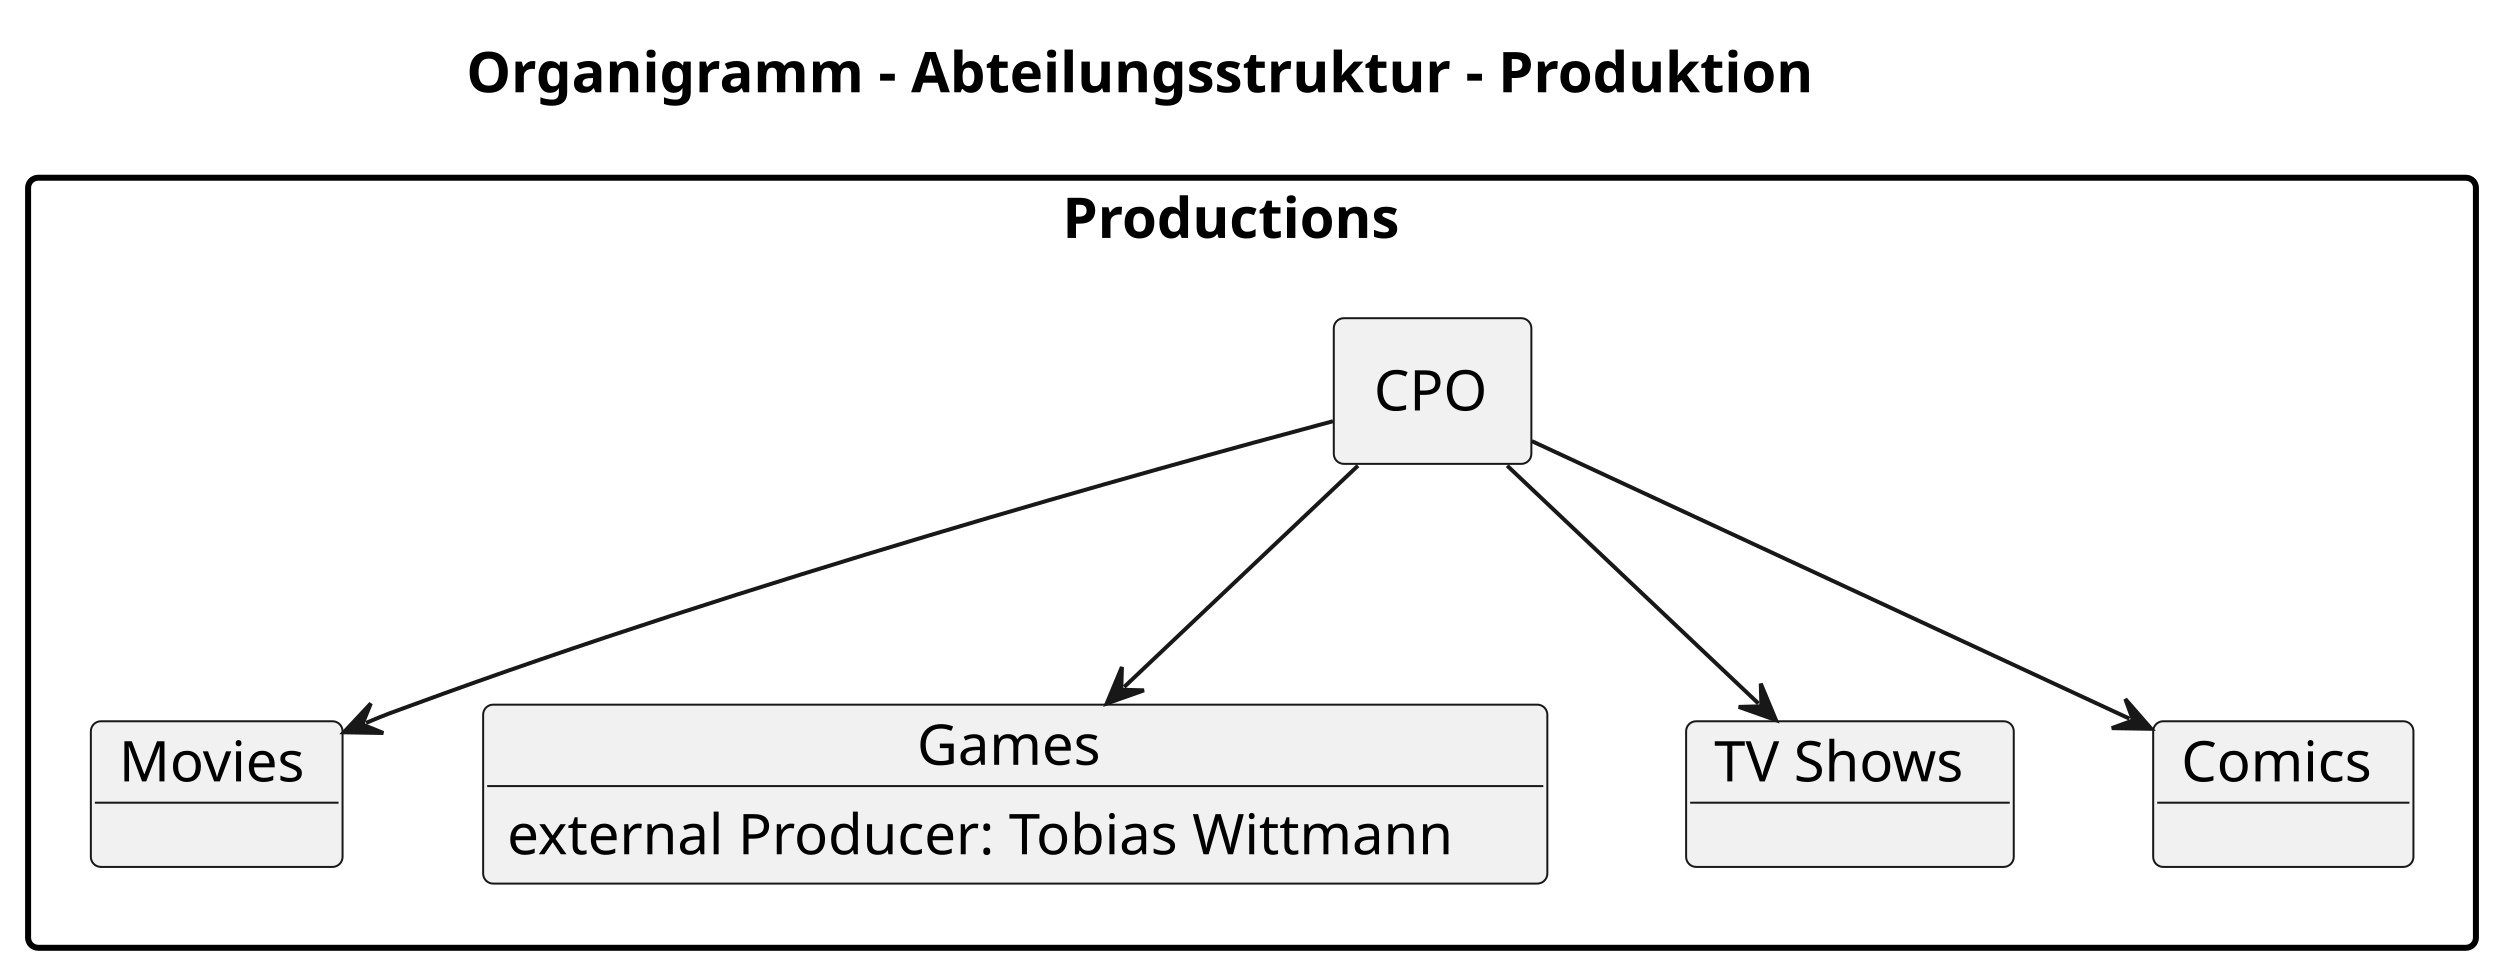
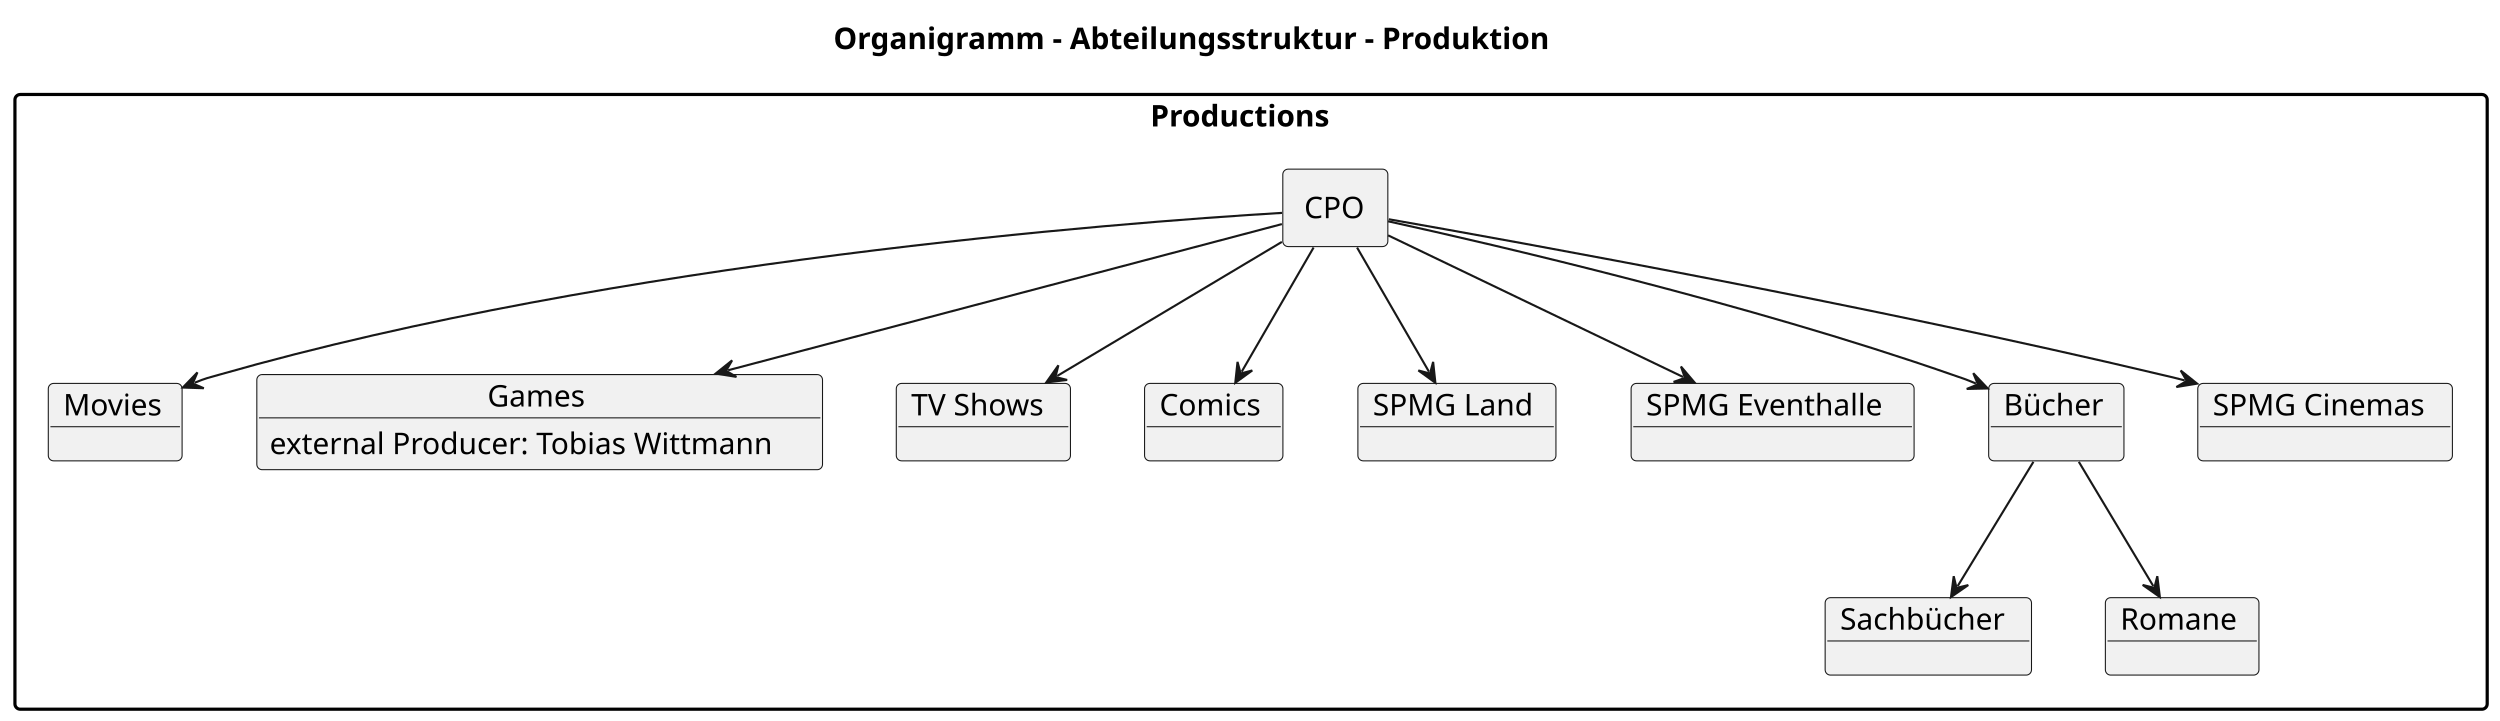
- <svg xmlns="http://www.w3.org/2000/svg" contentStyleType="text/css" data-diagram-type="CLASS" height="242px" preserveAspectRatio="none" style="width:623px;height:242px;background:#FFFFFF;" version="1.1" viewBox="0 0 623 242" width="623px" zoomAndPan="magnify">
+ <svg xmlns="http://www.w3.org/2000/svg" contentStyleType="text/css" data-diagram-type="CLASS" height="338px" preserveAspectRatio="none" style="width:1172px;height:338px;background:#FFFFFF;" version="1.1" viewBox="0 0 1172 338" width="1172px" zoomAndPan="magnify">
  <defs />
  <g>
-     <text fill="#000000" font-family="sans-serif" font-size="14" font-weight="bold" lengthAdjust="spacing" textLength="376.565" x="116.218" y="22.995">Organigramm - Abteilungsstruktur - Produktion</text>
+     <text fill="#000000" font-family="sans-serif" font-size="14" font-weight="bold" lengthAdjust="spacing" textLength="376.565" x="390.718" y="22.995">Organigramm - Abteilungsstruktur - Produktion</text>
    <g class="cluster" data-entity="PROD" data-source-line="13" data-uid="ent0002" id="cluster_PROD">
-       <rect fill="none" height="191.89" rx="2.5" ry="2.5" style="stroke:#000000;stroke-width:1.5;" width="610" x="7" y="44.297" />
-       <text fill="#000000" font-family="sans-serif" font-size="14" font-weight="bold" lengthAdjust="spacing" textLength="94.48" x="264.76" y="59.292">Productions</text>
+       <rect fill="none" height="288.19" rx="2.5" ry="2.5" style="stroke:#000000;stroke-width:1.5;" width="1159" x="7" y="44.297" />
+       <text fill="#000000" font-family="sans-serif" font-size="14" font-weight="bold" lengthAdjust="spacing" textLength="94.48" x="539.26" y="59.292">Productions</text>
    </g>
    <g class="entity" data-entity="CPO" data-source-line="14" data-uid="ent0003" id="entity_CPO">
-       <rect fill="#F1F1F1" height="36.297" rx="2.5" ry="2.5" style="stroke:#181818;stroke-width:0.5;" width="49.237" x="332.38" y="79.297" />
-       <text fill="#000000" font-family="sans-serif" font-size="14" lengthAdjust="spacing" textLength="29.237" x="342.38" y="102.292">CPO</text>
+       <rect fill="#F1F1F1" height="36.297" rx="2.5" ry="2.5" style="stroke:#181818;stroke-width:0.5;" width="49.237" x="601.38" y="79.297" />
+       <text fill="#000000" font-family="sans-serif" font-size="14" lengthAdjust="spacing" textLength="29.237" x="611.38" y="102.292">CPO</text>
    </g>
    <g class="entity" data-entity="MPU" data-source-line="15" data-uid="ent0004" id="entity_MPU">
-       <rect fill="#F1F1F1" height="36.297" rx="2.5" ry="2.5" style="stroke:#181818;stroke-width:0.5;" width="62.727" x="22.64" y="179.737" />
-       <text fill="#000000" font-family="sans-serif" font-size="14" lengthAdjust="spacing" textLength="48.727" x="29.64" y="194.732">Movies</text>
-       <line style="stroke:#181818;stroke-width:0.5;" x1="23.64" x2="84.367" y1="200.034" y2="200.034" />
+       <rect fill="#F1F1F1" height="36.297" rx="2.5" ry="2.5" style="stroke:#181818;stroke-width:0.5;" width="62.727" x="22.64" y="179.747" />
+       <text fill="#000000" font-family="sans-serif" font-size="14" lengthAdjust="spacing" textLength="48.727" x="29.64" y="194.742">Movies</text>
+       <line style="stroke:#181818;stroke-width:0.5;" x1="23.64" x2="84.367" y1="200.044" y2="200.044" />
    </g>
    <g class="entity" data-entity="GPU" data-source-line="16" data-uid="ent0005" id="entity_GPU">
      <rect fill="#F1F1F1" height="44.594" rx="2.5" ry="2.5" style="stroke:#181818;stroke-width:0.5;" width="265.196" x="120.4" y="175.597" />
      <text fill="#000000" font-family="sans-serif" font-size="14" lengthAdjust="spacing" textLength="48.973" x="228.512" y="190.592">Games</text>
      <line style="stroke:#181818;stroke-width:0.5;" x1="121.4" x2="384.596" y1="195.894" y2="195.894" />
      <text fill="#000000" font-family="sans-serif" font-size="14" lengthAdjust="spacing" textLength="253.196" x="126.4" y="212.889">external Producer: Tobias Wittmann</text>
    </g>
    <g class="entity" data-entity="TVU" data-source-line="19" data-uid="ent0006" id="entity_TVU">
-       <rect fill="#F1F1F1" height="36.297" rx="2.5" ry="2.5" style="stroke:#181818;stroke-width:0.5;" width="81.648" x="420.18" y="179.737" />
-       <text fill="#000000" font-family="sans-serif" font-size="14" lengthAdjust="spacing" textLength="67.648" x="427.18" y="194.732">TV Shows</text>
-       <line style="stroke:#181818;stroke-width:0.5;" x1="421.18" x2="500.828" y1="200.034" y2="200.034" />
+       <rect fill="#F1F1F1" height="36.297" rx="2.5" ry="2.5" style="stroke:#181818;stroke-width:0.5;" width="81.648" x="420.18" y="179.747" />
+       <text fill="#000000" font-family="sans-serif" font-size="14" lengthAdjust="spacing" textLength="67.648" x="427.18" y="194.742">TV Shows</text>
+       <line style="stroke:#181818;stroke-width:0.5;" x1="421.18" x2="500.828" y1="200.044" y2="200.044" />
    </g>
    <g class="entity" data-entity="CPU" data-source-line="20" data-uid="ent0007" id="entity_CPU">
-       <rect fill="#F1F1F1" height="36.297" rx="2.5" ry="2.5" style="stroke:#181818;stroke-width:0.5;" width="64.859" x="536.57" y="179.737" />
-       <text fill="#000000" font-family="sans-serif" font-size="14" lengthAdjust="spacing" textLength="50.859" x="543.57" y="194.732">Comics</text>
-       <line style="stroke:#181818;stroke-width:0.5;" x1="537.57" x2="600.429" y1="200.034" y2="200.034" />
+       <rect fill="#F1F1F1" height="36.297" rx="2.5" ry="2.5" style="stroke:#181818;stroke-width:0.5;" width="64.859" x="536.57" y="179.747" />
+       <text fill="#000000" font-family="sans-serif" font-size="14" lengthAdjust="spacing" textLength="50.859" x="543.57" y="194.742">Comics</text>
+       <line style="stroke:#181818;stroke-width:0.5;" x1="537.57" x2="600.429" y1="200.044" y2="200.044" />
    </g>
-     <g class="link" data-entity-1="CPO" data-entity-2="MPU" data-source-line="22" data-uid="lnk8" id="link_CPO_MPU">
-       <path codeLine="22" d="M332.17,104.967 C286.34,117.217 185.61,145.207 103,175.597 C97.34,177.677 96.926,177.729 91.206,180.149" fill="none" id="CPO-to-MPU" style="stroke:#181818;stroke-width:1;" />
-       <polygon fill="#181818" points="85.68,182.487,95.527,182.664,90.285,180.539,92.41,175.296,85.68,182.487" style="stroke:#181818;stroke-width:1;" />
+     <g class="entity" data-entity="SPL" data-source-line="21" data-uid="ent0008" id="entity_SPL">
+       <rect fill="#F1F1F1" height="36.297" rx="2.5" ry="2.5" style="stroke:#181818;stroke-width:0.5;" width="92.846" x="636.58" y="179.747" />
+       <text fill="#000000" font-family="sans-serif" font-size="14" lengthAdjust="spacing" textLength="78.846" x="643.58" y="194.742">SPMG Land</text>
+       <line style="stroke:#181818;stroke-width:0.5;" x1="637.58" x2="728.426" y1="200.044" y2="200.044" />
    </g>
-     <g class="link" data-entity-1="CPO" data-entity-2="GPU" data-source-line="23" data-uid="lnk9" id="link_CPO_GPU">
-       <path codeLine="23" d="M338.41,116.047 C320.88,132.637 298.927,153.412 280.147,171.192" fill="none" id="CPO-to-GPU" style="stroke:#181818;stroke-width:1;" />
-       <polygon fill="#181818" points="275.79,175.317,285.076,172.034,279.421,171.879,279.576,166.225,275.79,175.317" style="stroke:#181818;stroke-width:1;" />
+     <g class="entity" data-entity="SPEH" data-source-line="22" data-uid="ent0009" id="entity_SPEH">
+       <rect fill="#F1F1F1" height="36.297" rx="2.5" ry="2.5" style="stroke:#181818;stroke-width:0.5;" width="132.658" x="764.67" y="179.747" />
+       <text fill="#000000" font-family="sans-serif" font-size="14" lengthAdjust="spacing" textLength="118.658" x="771.67" y="194.742">SPMG Eventhalle</text>
+       <line style="stroke:#181818;stroke-width:0.5;" x1="765.67" x2="896.328" y1="200.044" y2="200.044" />
    </g>
-     <g class="link" data-entity-1="CPO" data-entity-2="TVU" data-source-line="24" data-uid="lnk10" id="link_CPO_TVU">
-       <path codeLine="24" d="M375.59,116.047 C394.52,133.967 419.344,157.451 438.214,175.321" fill="none" id="CPO-to-TVU" style="stroke:#181818;stroke-width:1;" />
-       <polygon fill="#181818" points="442.57,179.447,438.786,170.354,438.94,176.009,433.285,176.163,442.57,179.447" style="stroke:#181818;stroke-width:1;" />
+     <g class="entity" data-entity="BUE" data-source-line="23" data-uid="ent0010" id="entity_BUE">
+       <rect fill="#F1F1F1" height="36.297" rx="2.5" ry="2.5" style="stroke:#181818;stroke-width:0.5;" width="63.417" x="932.29" y="179.747" />
+       <text fill="#000000" font-family="sans-serif" font-size="14" lengthAdjust="spacing" textLength="49.417" x="939.29" y="194.742">Bücher</text>
+       <line style="stroke:#181818;stroke-width:0.5;" x1="933.29" x2="994.707" y1="200.044" y2="200.044" />
    </g>
-     <g class="link" data-entity-1="CPO" data-entity-2="CPU" data-source-line="25" data-uid="lnk11" id="link_CPO_CPU">
-       <path codeLine="25" d="M381.73,109.927 C419.96,127.687 487.999,159.269 530.659,179.089" fill="none" id="CPO-to-CPU" style="stroke:#181818;stroke-width:1;" />
-       <polygon fill="#181818" points="536.1,181.617,529.623,174.197,531.566,179.51,526.253,181.452,536.1,181.617" style="stroke:#181818;stroke-width:1;" />
+     <g class="entity" data-entity="SBUE" data-source-line="24" data-uid="ent0011" id="entity_SBUE">
+       <rect fill="#F1F1F1" height="36.297" rx="2.5" ry="2.5" style="stroke:#181818;stroke-width:0.5;" width="96.735" x="855.63" y="280.187" />
+       <text fill="#000000" font-family="sans-serif" font-size="14" lengthAdjust="spacing" textLength="82.735" x="862.63" y="295.182">Sachbücher</text>
+       <line style="stroke:#181818;stroke-width:0.5;" x1="856.63" x2="951.365" y1="300.484" y2="300.484" />
+     </g>
+     <g class="entity" data-entity="ROMS" data-source-line="25" data-uid="ent0012" id="entity_ROMS">
+       <rect fill="#F1F1F1" height="36.297" rx="2.5" ry="2.5" style="stroke:#181818;stroke-width:0.5;" width="71.996" x="987" y="280.187" />
+       <text fill="#000000" font-family="sans-serif" font-size="14" lengthAdjust="spacing" textLength="57.996" x="994" y="295.182">Romane</text>
+       <line style="stroke:#181818;stroke-width:0.5;" x1="988" x2="1057.996" y1="300.484" y2="300.484" />
+     </g>
+     <g class="entity" data-entity="SCIN" data-source-line="26" data-uid="ent0013" id="entity_SCIN">
+       <rect fill="#F1F1F1" height="36.297" rx="2.5" ry="2.5" style="stroke:#181818;stroke-width:0.5;" width="119.369" x="1030.32" y="179.747" />
+       <text fill="#000000" font-family="sans-serif" font-size="14" lengthAdjust="spacing" textLength="105.369" x="1037.32" y="194.742">SPMG Cinemas</text>
+       <line style="stroke:#181818;stroke-width:0.5;" x1="1031.32" x2="1148.689" y1="200.044" y2="200.044" />
+     </g>
+     <g class="link" data-entity-1="CPO" data-entity-2="MPU" data-source-line="29" data-uid="lnk14" id="link_CPO_MPU">
+       <path codeLine="29" d="M601,99.797 C524.87,104.407 289.65,122.277 103,175.597 C97.29,177.227 96.94,177.121 91.27,179.422" fill="none" id="CPO-to-MPU" style="stroke:#181818;stroke-width:1;" />
+       <polygon fill="#181818" points="85.71,181.677,95.553,182,90.343,179.797,92.546,174.587,85.71,181.677" style="stroke:#181818;stroke-width:1;" />
+     </g>
+     <g class="link" data-entity-1="CPO" data-entity-2="GPU" data-source-line="30" data-uid="lnk15" id="link_CPO_GPU">
+       <path codeLine="30" d="M600.95,105.057 C547.53,119.157 426.221,151.176 341.331,173.576" fill="none" id="CPO-to-GPU" style="stroke:#181818;stroke-width:1;" />
+       <polygon fill="#181818" points="335.53,175.107,345.253,176.678,340.365,173.831,343.212,168.943,335.53,175.107" style="stroke:#181818;stroke-width:1;" />
+     </g>
+     <g class="link" data-entity-1="CPO" data-entity-2="TVU" data-source-line="31" data-uid="lnk16" id="link_CPO_TVU">
+       <path codeLine="31" d="M600.94,113.397 C571.28,131.097 527.113,157.453 495.643,176.223" fill="none" id="CPO-to-TVU" style="stroke:#181818;stroke-width:1;" />
+       <polygon fill="#181818" points="490.49,179.297,500.269,178.122,494.784,176.736,496.171,171.251,490.49,179.297" style="stroke:#181818;stroke-width:1;" />
+     </g>
+     <g class="link" data-entity-1="CPO" data-entity-2="CPU" data-source-line="32" data-uid="lnk17" id="link_CPO_CPU">
+       <path codeLine="32" d="M615.81,116.047 C605.43,133.967 592.457,156.385 582.107,174.255" fill="none" id="CPO-to-CPU" style="stroke:#181818;stroke-width:1;" />
+       <polygon fill="#181818" points="579.1,179.447,587.072,173.664,581.606,175.12,580.149,169.654,579.1,179.447" style="stroke:#181818;stroke-width:1;" />
+     </g>
+     <g class="link" data-entity-1="CPO" data-entity-2="SPL" data-source-line="33" data-uid="lnk18" id="link_CPO_SPL">
+       <path codeLine="33" d="M636.19,116.047 C646.57,133.967 659.543,156.385 669.893,174.255" fill="none" id="CPO-to-SPL" style="stroke:#181818;stroke-width:1;" />
+       <polygon fill="#181818" points="672.9,179.447,671.851,169.654,670.394,175.12,664.928,173.664,672.9,179.447" style="stroke:#181818;stroke-width:1;" />
+     </g>
+     <g class="link" data-entity-1="CPO" data-entity-2="SPEH" data-source-line="34" data-uid="lnk19" id="link_CPO_SPEH">
+       <path codeLine="34" d="M650.73,110.327 C686.51,127.507 747.551,156.82 789.011,176.73" fill="none" id="CPO-to-SPEH" style="stroke:#181818;stroke-width:1;" />
+       <polygon fill="#181818" points="794.42,179.327,788.039,171.825,789.913,177.162,784.575,179.037,794.42,179.327" style="stroke:#181818;stroke-width:1;" />
+     </g>
+     <g class="link" data-entity-1="CPO" data-entity-2="BUE" data-source-line="35" data-uid="lnk20" id="link_CPO_BUE">
+       <path codeLine="35" d="M650.73,103.737 C701.14,114.807 819.13,142.177 915,175.597 C920.52,177.517 920.753,177.476 926.313,179.796" fill="none" id="CPO-to-BUE" style="stroke:#181818;stroke-width:1;" />
+       <polygon fill="#181818" points="931.85,182.107,925.084,174.95,927.236,180.181,922.004,182.333,931.85,182.107" style="stroke:#181818;stroke-width:1;" />
+     </g>
+     <g class="link" data-entity-1="BUE" data-entity-2="SBUE" data-source-line="36" data-uid="lnk21" id="link_BUE_SBUE">
+       <path codeLine="36" d="M953.27,216.497 C942.35,234.417 928.644,256.904 917.754,274.764" fill="none" id="BUE-to-SBUE" style="stroke:#181818;stroke-width:1;" />
+       <polygon fill="#181818" points="914.63,279.887,922.731,274.285,917.233,275.618,915.9,270.12,914.63,279.887" style="stroke:#181818;stroke-width:1;" />
+     </g>
+     <g class="link" data-entity-1="BUE" data-entity-2="ROMS" data-source-line="37" data-uid="lnk22" id="link_BUE_ROMS">
+       <path codeLine="37" d="M974.55,216.497 C985.29,234.417 998.756,256.88 1009.456,274.74" fill="none" id="BUE-to-ROMS" style="stroke:#181818;stroke-width:1;" />
+       <polygon fill="#181818" points="1012.54,279.887,1011.346,270.111,1009.97,275.598,1004.483,274.222,1012.54,279.887" style="stroke:#181818;stroke-width:1;" />
+     </g>
+     <g class="link" data-entity-1="CPO" data-entity-2="SCIN" data-source-line="38" data-uid="lnk23" id="link_CPO_SCIN">
+       <path codeLine="38" d="M651.04,102.787 C712.82,113.627 877.36,143.367 1013,175.597 C1018.53,176.907 1018.466,176.827 1024.196,178.327" fill="none" id="CPO-to-SCIN" style="stroke:#181818;stroke-width:1;" />
+       <polygon fill="#181818" points="1030,179.847,1022.306,173.698,1025.163,178.581,1020.28,181.437,1030,179.847" style="stroke:#181818;stroke-width:1;" />
    </g>
  </g>
</svg>
